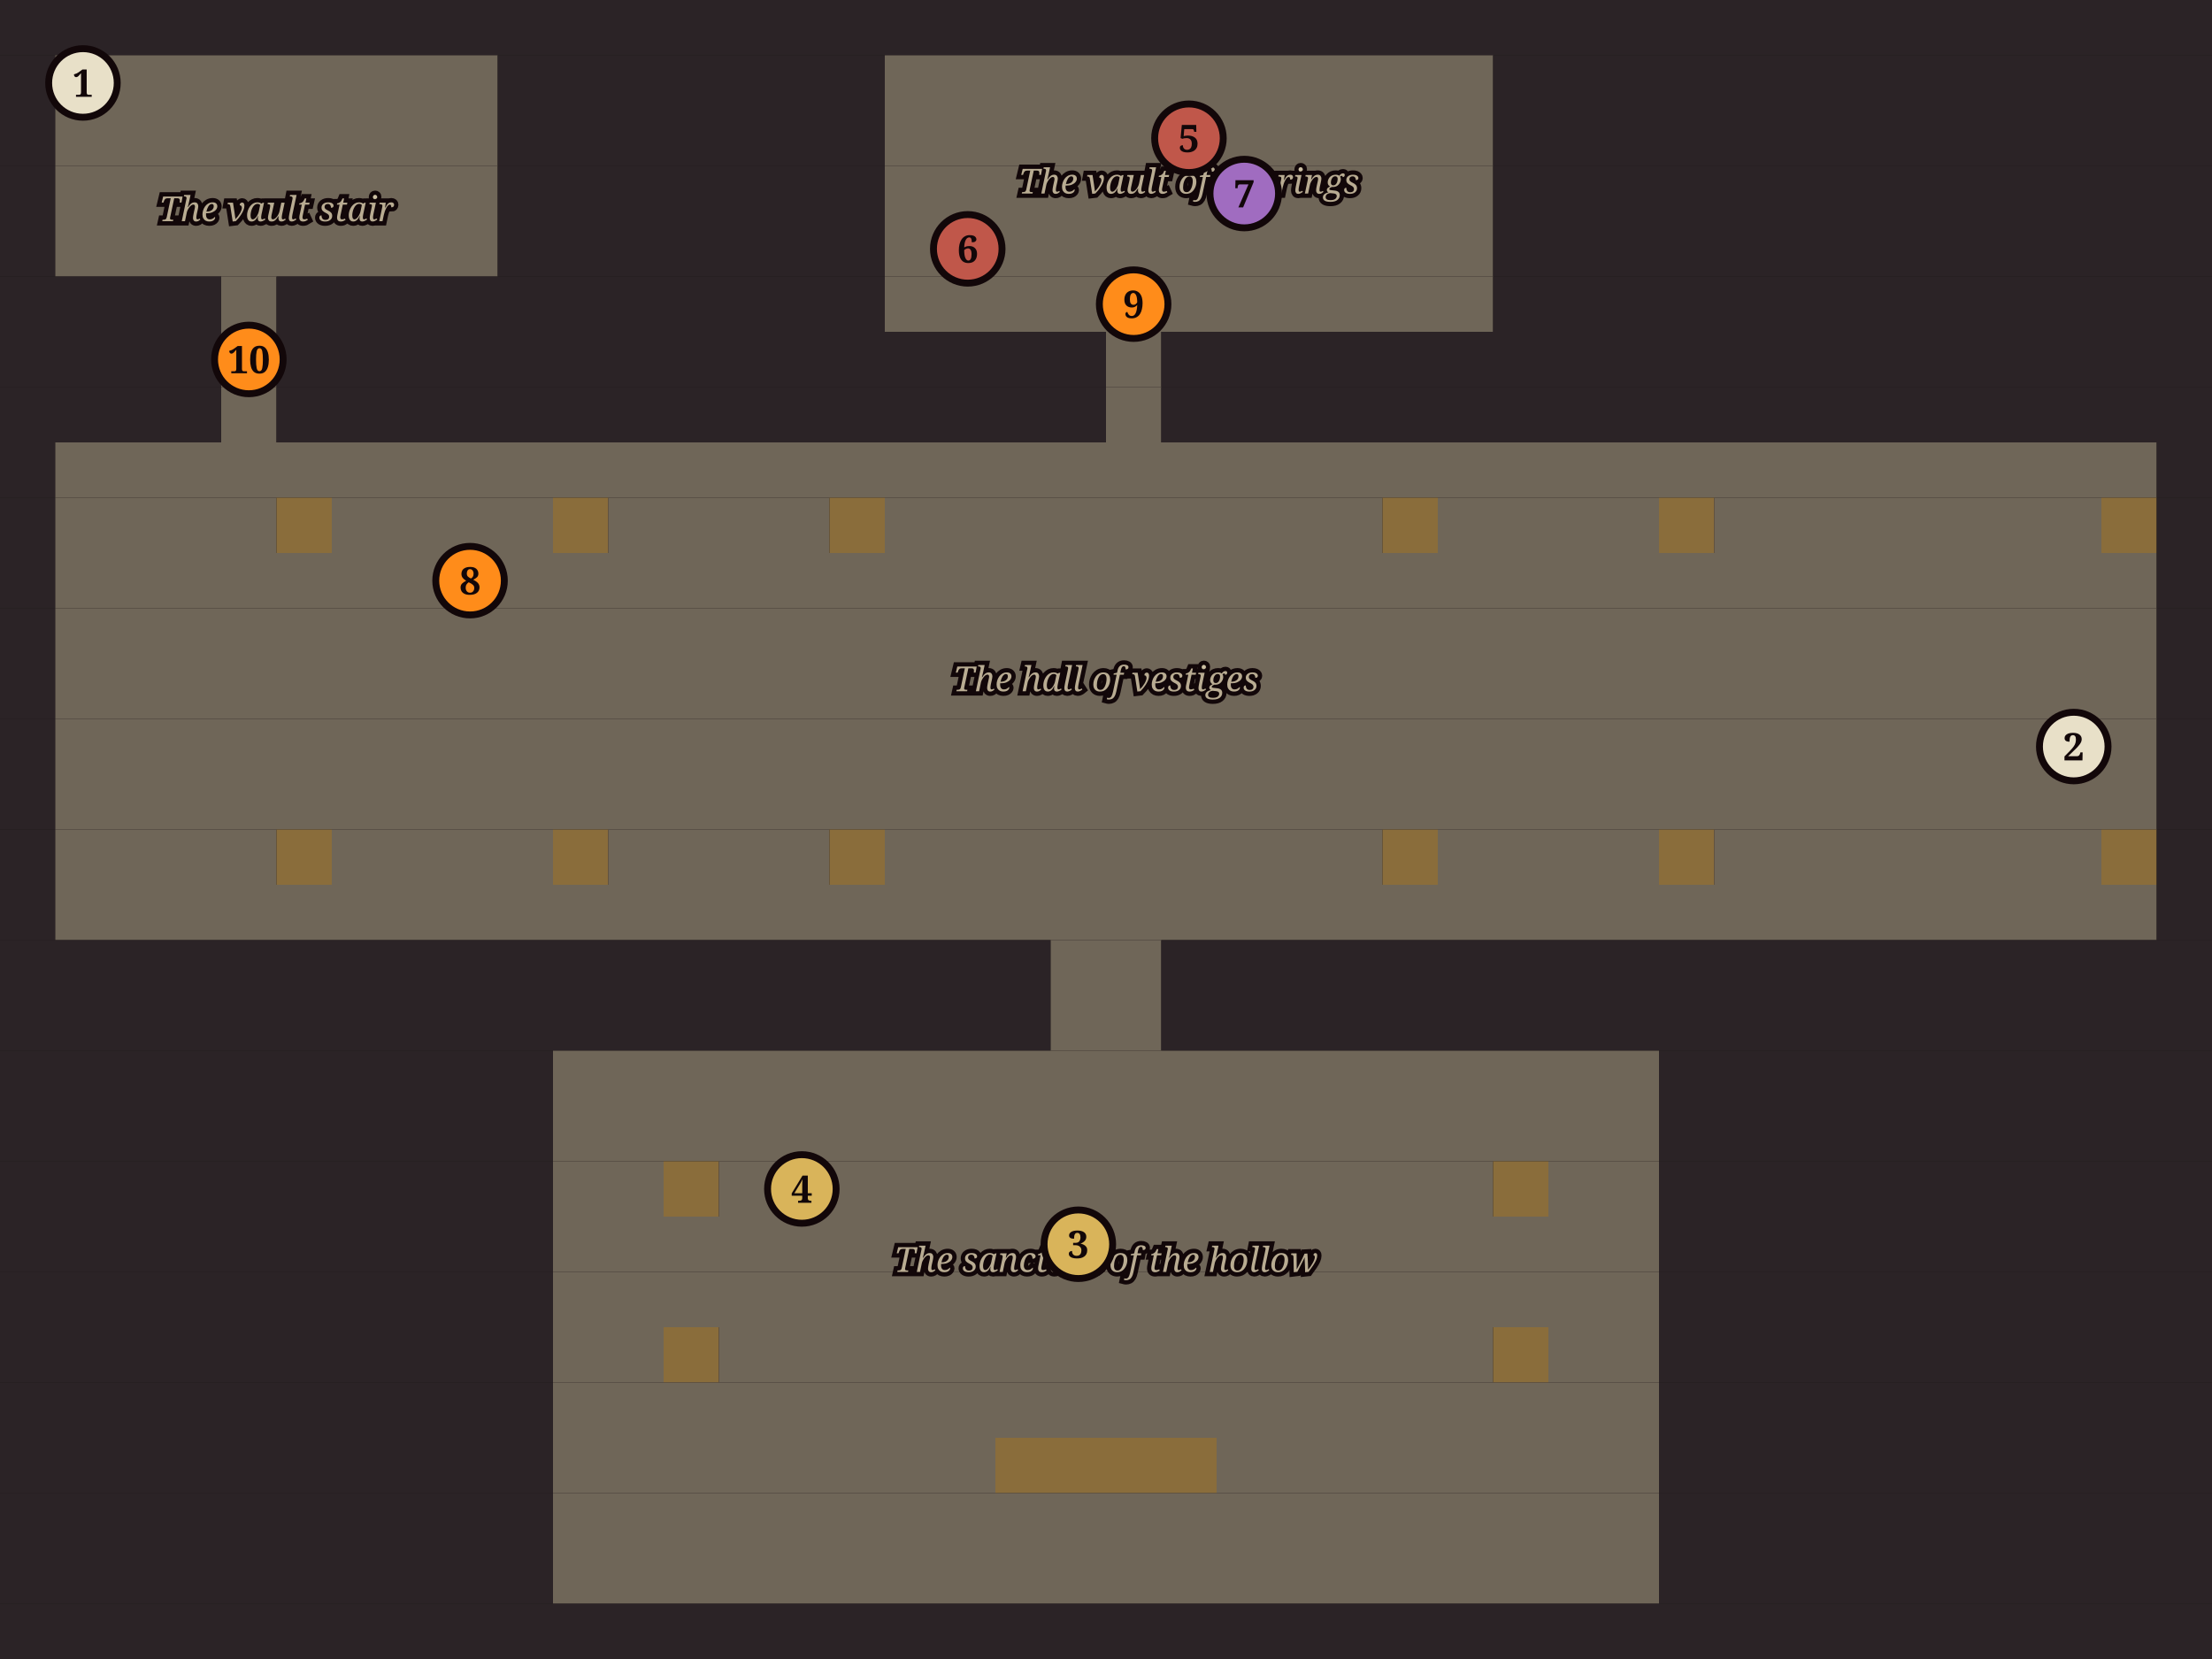
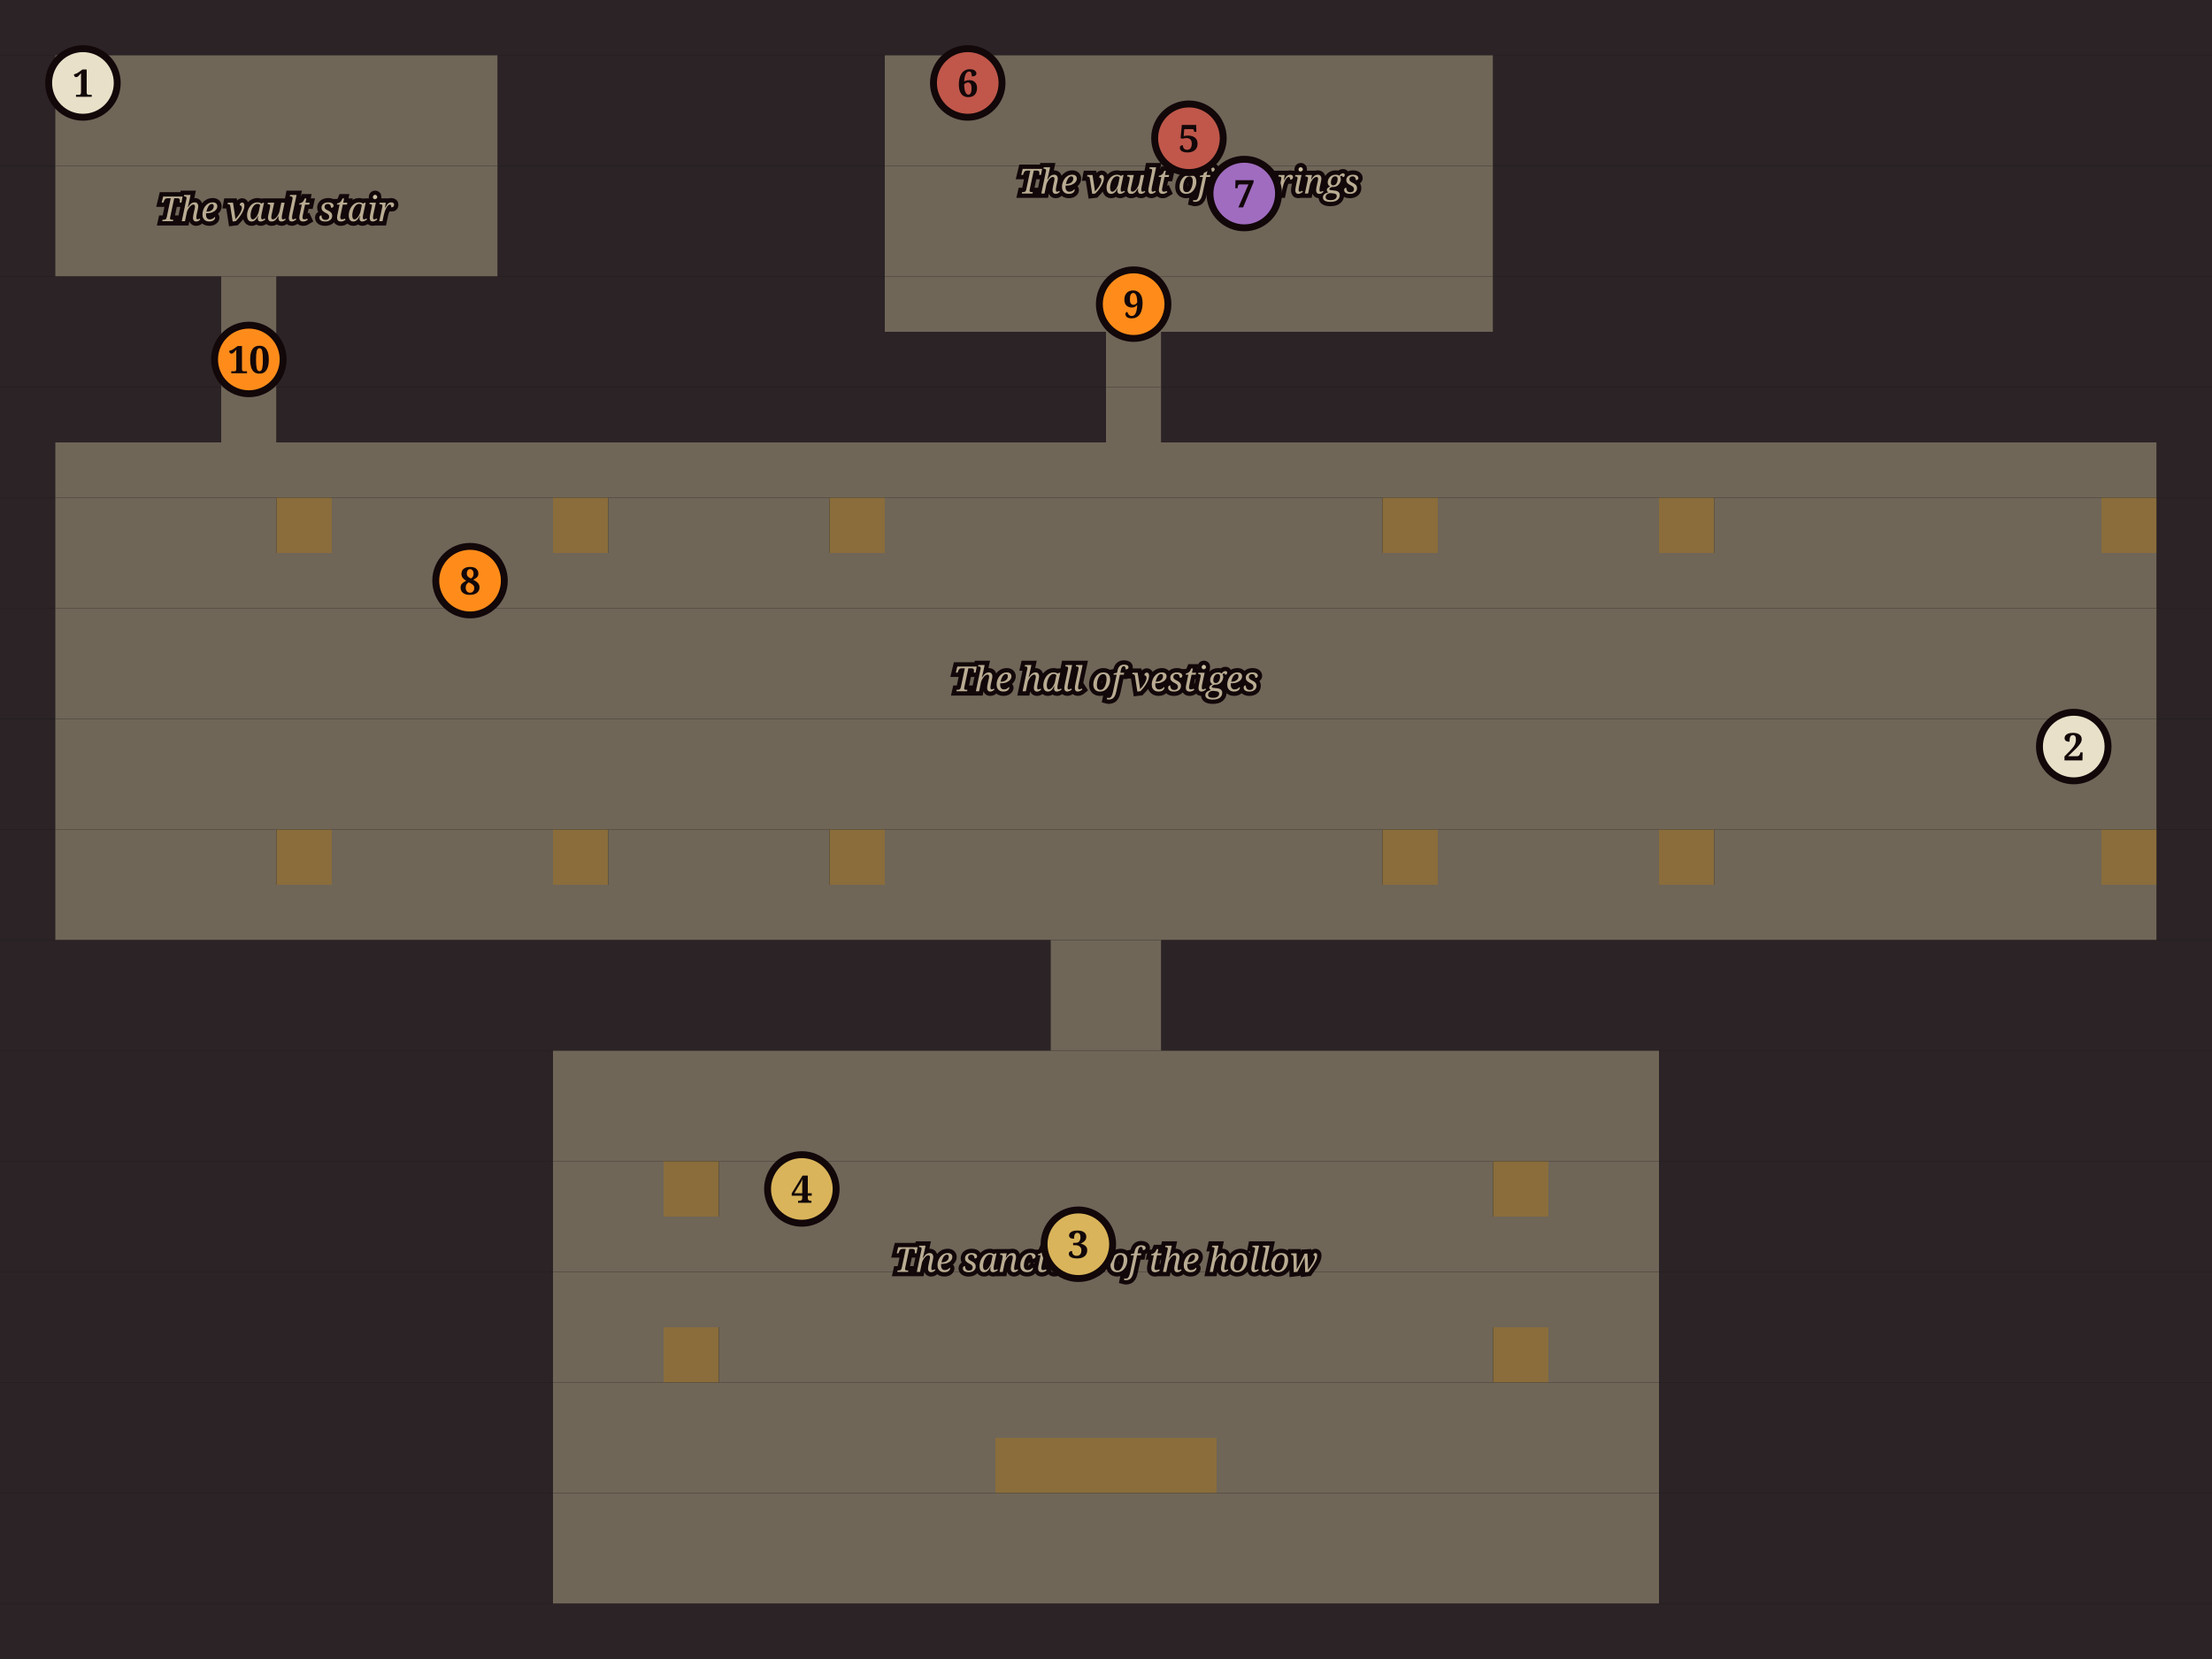
<svg xmlns="http://www.w3.org/2000/svg" viewBox="0 0 640 480" width="640" height="480" font-family="Georgia, serif">
  <rect width="640" height="480" fill="#1a1416" />
  <rect x="0" y="0" width="640" height="16" fill="#2b2326" />
  <rect x="0" y="16" width="16" height="16" fill="#2b2326" />
  <rect x="16" y="16" width="128" height="16" fill="#6f6658" />
  <rect x="144" y="16" width="112" height="16" fill="#2b2326" />
  <rect x="256" y="16" width="176" height="16" fill="#6f6658" />
  <rect x="432" y="16" width="208" height="16" fill="#2b2326" />
  <rect x="0" y="32" width="16" height="16" fill="#2b2326" />
  <rect x="16" y="32" width="128" height="16" fill="#6f6658" />
  <rect x="144" y="32" width="112" height="16" fill="#2b2326" />
  <rect x="256" y="32" width="176" height="16" fill="#6f6658" />
  <rect x="432" y="32" width="208" height="16" fill="#2b2326" />
  <rect x="0" y="48" width="16" height="16" fill="#2b2326" />
  <rect x="16" y="48" width="128" height="16" fill="#6f6658" />
  <rect x="144" y="48" width="112" height="16" fill="#2b2326" />
  <rect x="256" y="48" width="176" height="16" fill="#6f6658" />
  <rect x="432" y="48" width="208" height="16" fill="#2b2326" />
  <rect x="0" y="64" width="16" height="16" fill="#2b2326" />
  <rect x="16" y="64" width="128" height="16" fill="#6f6658" />
  <rect x="144" y="64" width="112" height="16" fill="#2b2326" />
  <rect x="256" y="64" width="176" height="16" fill="#6f6658" />
  <rect x="432" y="64" width="208" height="16" fill="#2b2326" />
  <rect x="0" y="80" width="64" height="16" fill="#2b2326" />
  <rect x="64" y="80" width="16" height="16" fill="#6f6658" />
  <rect x="80" y="80" width="176" height="16" fill="#2b2326" />
  <rect x="256" y="80" width="176" height="16" fill="#6f6658" />
  <rect x="432" y="80" width="208" height="16" fill="#2b2326" />
  <rect x="0" y="96" width="64" height="16" fill="#2b2326" />
  <rect x="64" y="96" width="16" height="16" fill="#6f6658" />
  <rect x="80" y="96" width="240" height="16" fill="#2b2326" />
  <rect x="320" y="96" width="16" height="16" fill="#6f6658" />
  <rect x="336" y="96" width="304" height="16" fill="#2b2326" />
  <rect x="0" y="112" width="64" height="16" fill="#2b2326" />
  <rect x="64" y="112" width="16" height="16" fill="#6f6658" />
  <rect x="80" y="112" width="240" height="16" fill="#2b2326" />
  <rect x="320" y="112" width="16" height="16" fill="#6f6658" />
  <rect x="336" y="112" width="304" height="16" fill="#2b2326" />
  <rect x="0" y="128" width="16" height="16" fill="#2b2326" />
  <rect x="16" y="128" width="608" height="16" fill="#6f6658" />
  <rect x="624" y="128" width="16" height="16" fill="#2b2326" />
  <rect x="0" y="144" width="16" height="16" fill="#2b2326" />
  <rect x="16" y="144" width="64" height="16" fill="#6f6658" />
  <rect x="80" y="144" width="16" height="16" fill="#8a6d3b" />
  <rect x="96" y="144" width="64" height="16" fill="#6f6658" />
  <rect x="160" y="144" width="16" height="16" fill="#8a6d3b" />
  <rect x="176" y="144" width="64" height="16" fill="#6f6658" />
  <rect x="240" y="144" width="16" height="16" fill="#8a6d3b" />
  <rect x="256" y="144" width="144" height="16" fill="#6f6658" />
  <rect x="400" y="144" width="16" height="16" fill="#8a6d3b" />
  <rect x="416" y="144" width="64" height="16" fill="#6f6658" />
  <rect x="480" y="144" width="16" height="16" fill="#8a6d3b" />
  <rect x="496" y="144" width="112" height="16" fill="#6f6658" />
  <rect x="608" y="144" width="16" height="16" fill="#8a6d3b" />
  <rect x="624" y="144" width="16" height="16" fill="#2b2326" />
  <rect x="0" y="160" width="16" height="16" fill="#2b2326" />
  <rect x="16" y="160" width="608" height="16" fill="#6f6658" />
  <rect x="624" y="160" width="16" height="16" fill="#2b2326" />
  <rect x="0" y="176" width="16" height="16" fill="#2b2326" />
  <rect x="16" y="176" width="608" height="16" fill="#6f6658" />
  <rect x="624" y="176" width="16" height="16" fill="#2b2326" />
  <rect x="0" y="192" width="16" height="16" fill="#2b2326" />
  <rect x="16" y="192" width="608" height="16" fill="#6f6658" />
  <rect x="624" y="192" width="16" height="16" fill="#2b2326" />
  <rect x="0" y="208" width="16" height="16" fill="#2b2326" />
  <rect x="16" y="208" width="608" height="16" fill="#6f6658" />
  <rect x="624" y="208" width="16" height="16" fill="#2b2326" />
  <rect x="0" y="224" width="16" height="16" fill="#2b2326" />
  <rect x="16" y="224" width="608" height="16" fill="#6f6658" />
  <rect x="624" y="224" width="16" height="16" fill="#2b2326" />
  <rect x="0" y="240" width="16" height="16" fill="#2b2326" />
  <rect x="16" y="240" width="64" height="16" fill="#6f6658" />
  <rect x="80" y="240" width="16" height="16" fill="#8a6d3b" />
  <rect x="96" y="240" width="64" height="16" fill="#6f6658" />
  <rect x="160" y="240" width="16" height="16" fill="#8a6d3b" />
  <rect x="176" y="240" width="64" height="16" fill="#6f6658" />
  <rect x="240" y="240" width="16" height="16" fill="#8a6d3b" />
  <rect x="256" y="240" width="144" height="16" fill="#6f6658" />
  <rect x="400" y="240" width="16" height="16" fill="#8a6d3b" />
  <rect x="416" y="240" width="64" height="16" fill="#6f6658" />
  <rect x="480" y="240" width="16" height="16" fill="#8a6d3b" />
  <rect x="496" y="240" width="112" height="16" fill="#6f6658" />
  <rect x="608" y="240" width="16" height="16" fill="#8a6d3b" />
  <rect x="624" y="240" width="16" height="16" fill="#2b2326" />
  <rect x="0" y="256" width="16" height="16" fill="#2b2326" />
  <rect x="16" y="256" width="608" height="16" fill="#6f6658" />
  <rect x="624" y="256" width="16" height="16" fill="#2b2326" />
  <rect x="0" y="272" width="304" height="16" fill="#2b2326" />
  <rect x="304" y="272" width="32" height="16" fill="#6f6658" />
  <rect x="336" y="272" width="304" height="16" fill="#2b2326" />
  <rect x="0" y="288" width="304" height="16" fill="#2b2326" />
  <rect x="304" y="288" width="32" height="16" fill="#6f6658" />
  <rect x="336" y="288" width="304" height="16" fill="#2b2326" />
  <rect x="0" y="304" width="160" height="16" fill="#2b2326" />
  <rect x="160" y="304" width="320" height="16" fill="#6f6658" />
  <rect x="480" y="304" width="160" height="16" fill="#2b2326" />
  <rect x="0" y="320" width="160" height="16" fill="#2b2326" />
  <rect x="160" y="320" width="320" height="16" fill="#6f6658" />
  <rect x="480" y="320" width="160" height="16" fill="#2b2326" />
  <rect x="0" y="336" width="160" height="16" fill="#2b2326" />
  <rect x="160" y="336" width="32" height="16" fill="#6f6658" />
  <rect x="192" y="336" width="16" height="16" fill="#8a6d3b" />
  <rect x="208" y="336" width="224" height="16" fill="#6f6658" />
  <rect x="432" y="336" width="16" height="16" fill="#8a6d3b" />
  <rect x="448" y="336" width="32" height="16" fill="#6f6658" />
  <rect x="480" y="336" width="160" height="16" fill="#2b2326" />
  <rect x="0" y="352" width="160" height="16" fill="#2b2326" />
  <rect x="160" y="352" width="320" height="16" fill="#6f6658" />
  <rect x="480" y="352" width="160" height="16" fill="#2b2326" />
  <rect x="0" y="368" width="160" height="16" fill="#2b2326" />
  <rect x="160" y="368" width="320" height="16" fill="#6f6658" />
  <rect x="480" y="368" width="160" height="16" fill="#2b2326" />
  <rect x="0" y="384" width="160" height="16" fill="#2b2326" />
  <rect x="160" y="384" width="32" height="16" fill="#6f6658" />
  <rect x="192" y="384" width="16" height="16" fill="#8a6d3b" />
  <rect x="208" y="384" width="224" height="16" fill="#6f6658" />
  <rect x="432" y="384" width="16" height="16" fill="#8a6d3b" />
  <rect x="448" y="384" width="32" height="16" fill="#6f6658" />
  <rect x="480" y="384" width="160" height="16" fill="#2b2326" />
  <rect x="0" y="400" width="160" height="16" fill="#2b2326" />
  <rect x="160" y="400" width="320" height="16" fill="#6f6658" />
  <rect x="480" y="400" width="160" height="16" fill="#2b2326" />
  <rect x="0" y="416" width="160" height="16" fill="#2b2326" />
  <rect x="160" y="416" width="128" height="16" fill="#6f6658" />
  <rect x="288" y="416" width="64" height="16" fill="#8a6d3b" />
  <rect x="352" y="416" width="128" height="16" fill="#6f6658" />
  <rect x="480" y="416" width="160" height="16" fill="#2b2326" />
  <rect x="0" y="432" width="160" height="16" fill="#2b2326" />
  <rect x="160" y="432" width="320" height="16" fill="#6f6658" />
  <rect x="480" y="432" width="160" height="16" fill="#2b2326" />
  <rect x="0" y="448" width="160" height="16" fill="#2b2326" />
  <rect x="160" y="448" width="320" height="16" fill="#6f6658" />
  <rect x="480" y="448" width="160" height="16" fill="#2b2326" />
  <rect x="0" y="464" width="640" height="16" fill="#2b2326" />
  <text x="80.0" y="64.0" font-size="10" text-anchor="middle" fill="#f0e2c0" fill-opacity="0.75" stroke="#120709" stroke-width="2.5" paint-order="stroke" font-style="italic">The vault stair</text>
  <text x="344.0" y="56.0" font-size="10" text-anchor="middle" fill="#f0e2c0" fill-opacity="0.75" stroke="#120709" stroke-width="2.5" paint-order="stroke" font-style="italic">The vault of offerings</text>
  <text x="320.0" y="200.0" font-size="10" text-anchor="middle" fill="#f0e2c0" fill-opacity="0.75" stroke="#120709" stroke-width="2.5" paint-order="stroke" font-style="italic">The hall of vestiges</text>
  <text x="320.0" y="368.0" font-size="10" text-anchor="middle" fill="#f0e2c0" fill-opacity="0.75" stroke="#120709" stroke-width="2.5" paint-order="stroke" font-style="italic">The sanctum of the hollow</text>
  <circle cx="24.0" cy="24.0" r="9.92" fill="#e8e0c8" stroke="#120709" stroke-width="2" />
  <text x="24.0" y="28.0" font-size="11" text-anchor="middle" fill="#120709" font-weight="bold">1</text>
  <circle cx="600.0" cy="216.0" r="9.92" fill="#e8e0c8" stroke="#120709" stroke-width="2" />
  <text x="600.0" y="220.0" font-size="11" text-anchor="middle" fill="#120709" font-weight="bold">2</text>
  <circle cx="312.0" cy="360.0" r="9.92" fill="#d9b45a" stroke="#120709" stroke-width="2" />
  <text x="312.0" y="364.0" font-size="11" text-anchor="middle" fill="#120709" font-weight="bold">3</text>
  <circle cx="232.0" cy="344.0" r="9.92" fill="#d9b45a" stroke="#120709" stroke-width="2" />
  <text x="232.0" y="348.0" font-size="11" text-anchor="middle" fill="#120709" font-weight="bold">4</text>
  <circle cx="344.0" cy="40.0" r="9.92" fill="#c0574a" stroke="#120709" stroke-width="2" />
  <text x="344.0" y="44.0" font-size="11" text-anchor="middle" fill="#120709" font-weight="bold">5</text>
-   <circle cx="280.0" cy="72.0" r="9.92" fill="#c0574a" stroke="#120709" stroke-width="2" />
-   <text x="280.0" y="76.0" font-size="11" text-anchor="middle" fill="#120709" font-weight="bold">6</text>
+   <circle cx="280.0" cy="24.0" r="9.92" fill="#c0574a" stroke="#120709" stroke-width="2" />
+   <text x="280.0" y="28.0" font-size="11" text-anchor="middle" fill="#120709" font-weight="bold">6</text>
  <circle cx="360.0" cy="56.0" r="9.92" fill="#a06cc0" stroke="#120709" stroke-width="2" />
  <text x="360.0" y="60.0" font-size="11" text-anchor="middle" fill="#120709" font-weight="bold">7</text>
  <circle cx="136.0" cy="168.0" r="9.92" fill="#ff8c1a" stroke="#120709" stroke-width="2" />
  <text x="136.0" y="172.0" font-size="11" text-anchor="middle" fill="#120709" font-weight="bold">8</text>
  <circle cx="328.0" cy="88.0" r="9.92" fill="#ff8c1a" stroke="#120709" stroke-width="2" />
  <text x="328.0" y="92.0" font-size="11" text-anchor="middle" fill="#120709" font-weight="bold">9</text>
  <circle cx="72.0" cy="104.0" r="9.92" fill="#ff8c1a" stroke="#120709" stroke-width="2" />
  <text x="72.0" y="108.0" font-size="11" text-anchor="middle" fill="#120709" font-weight="bold">10</text>
</svg>
